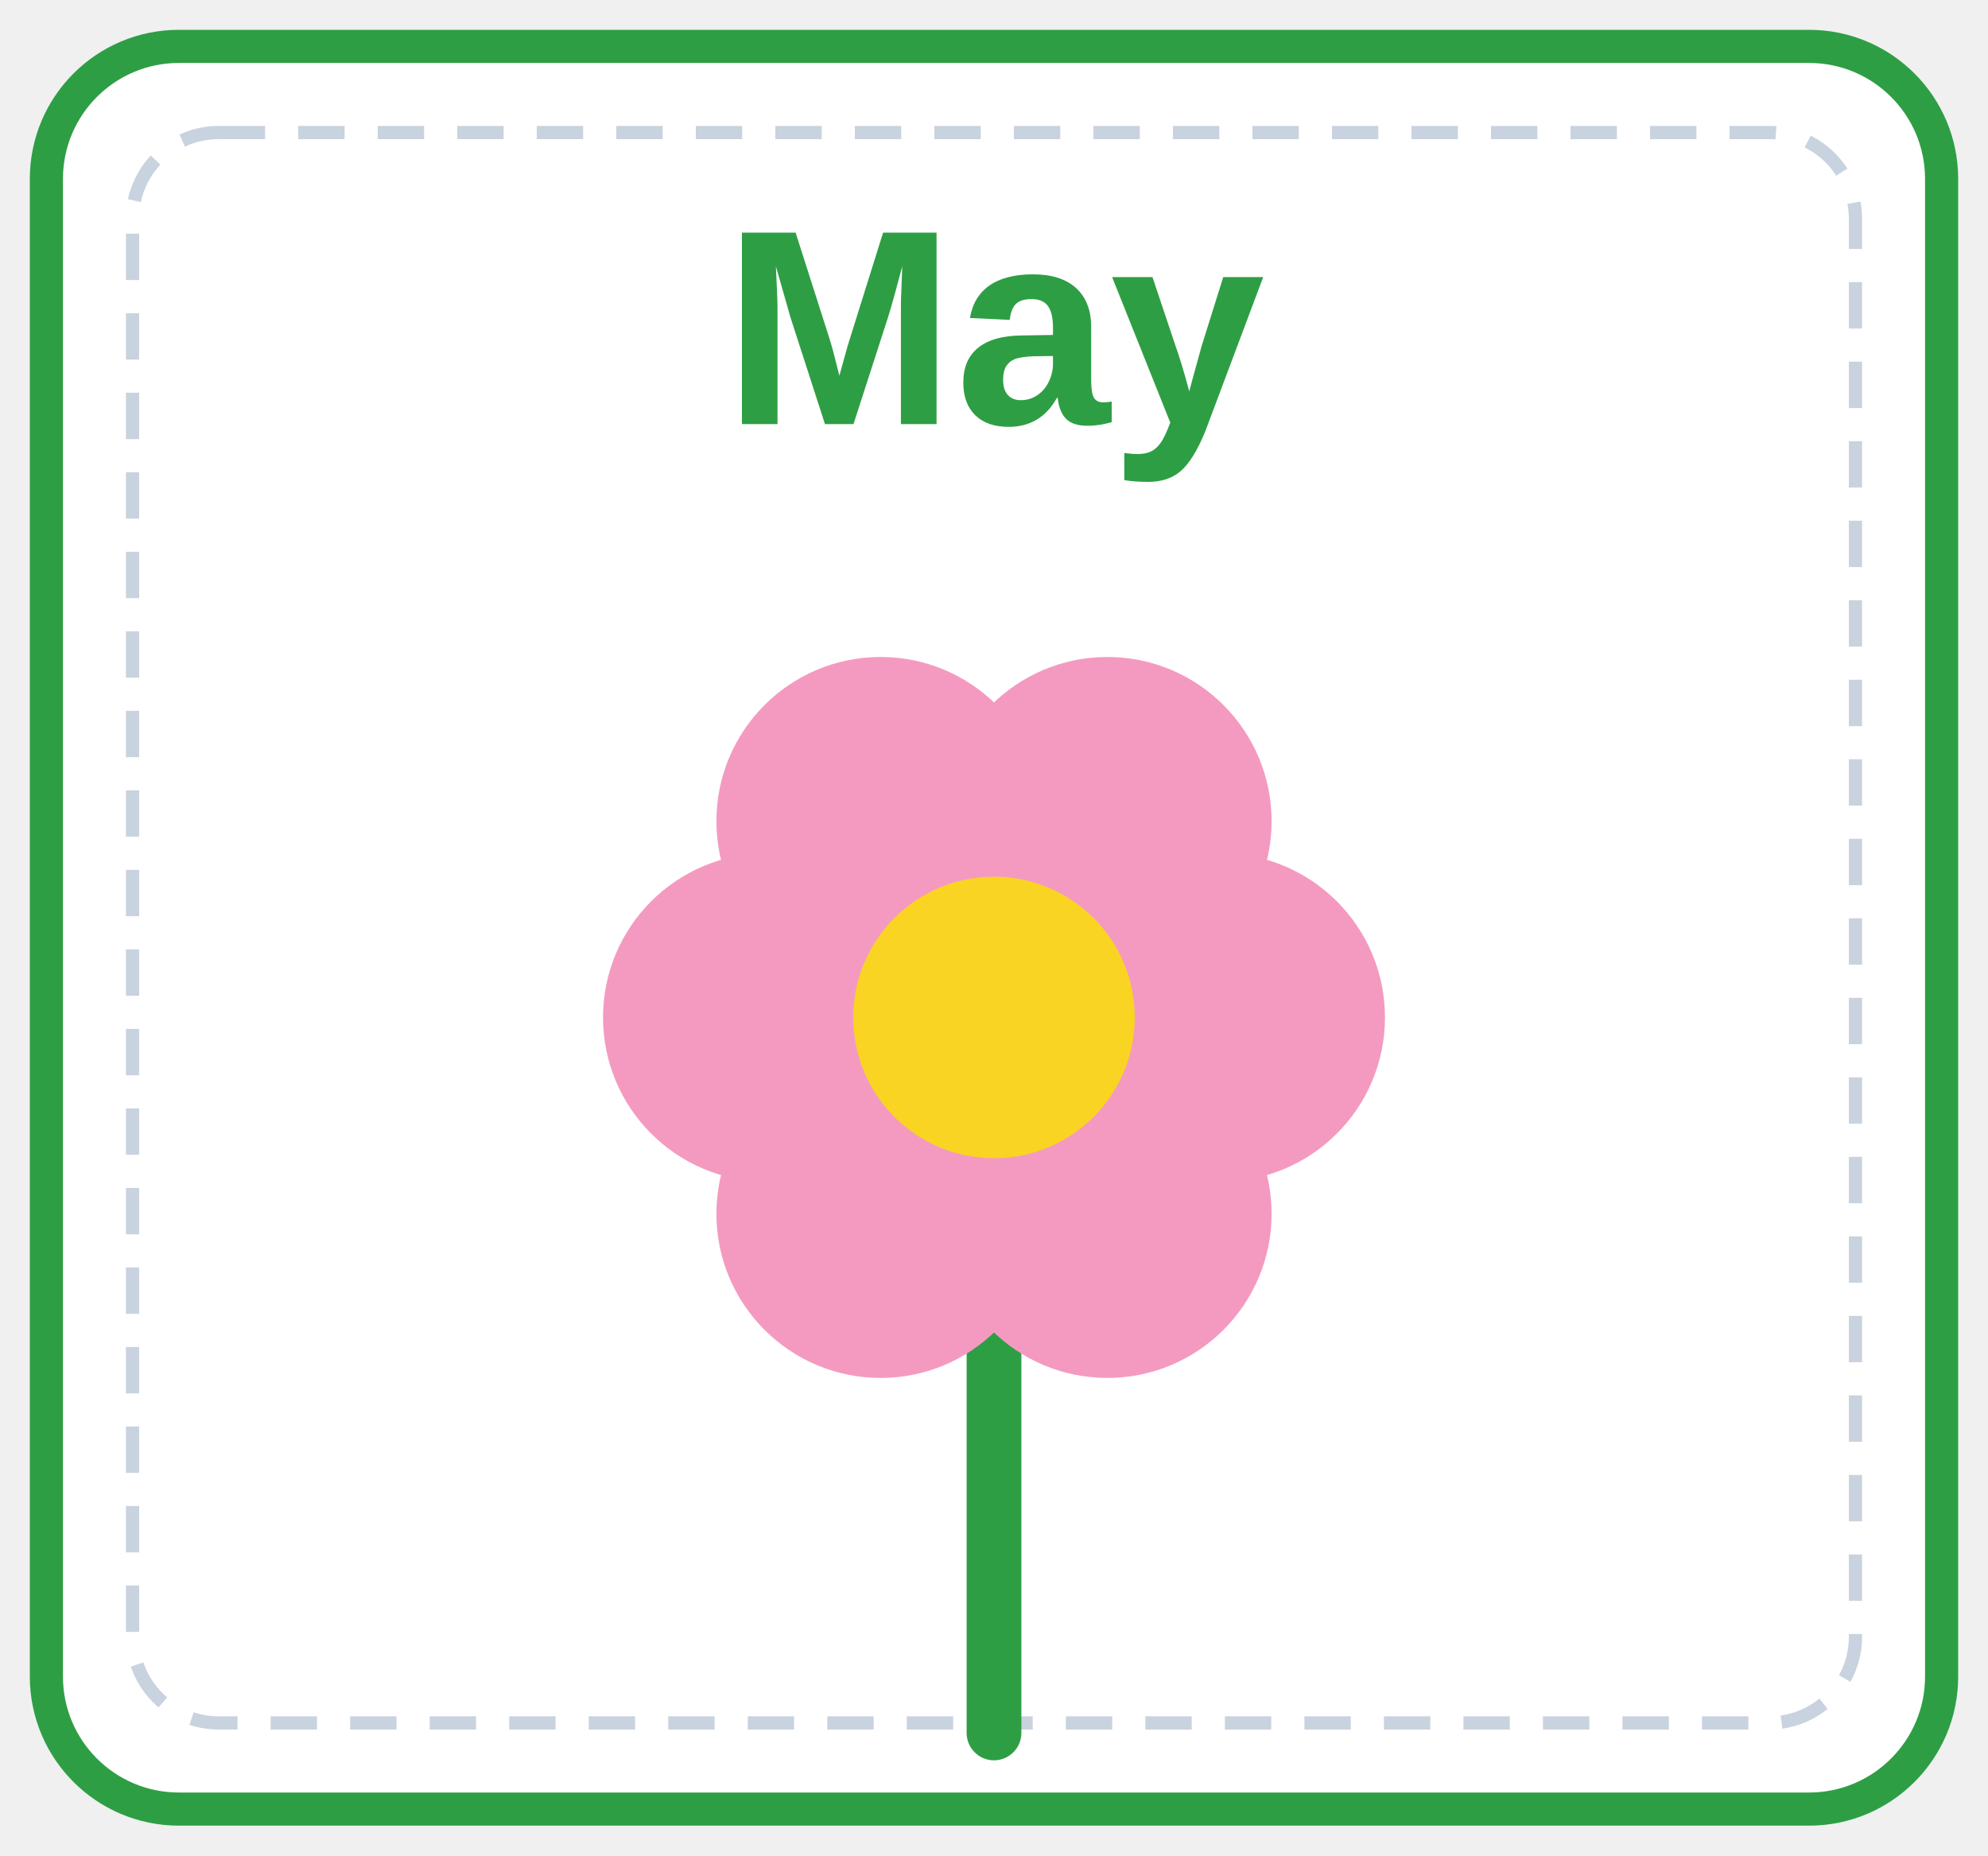
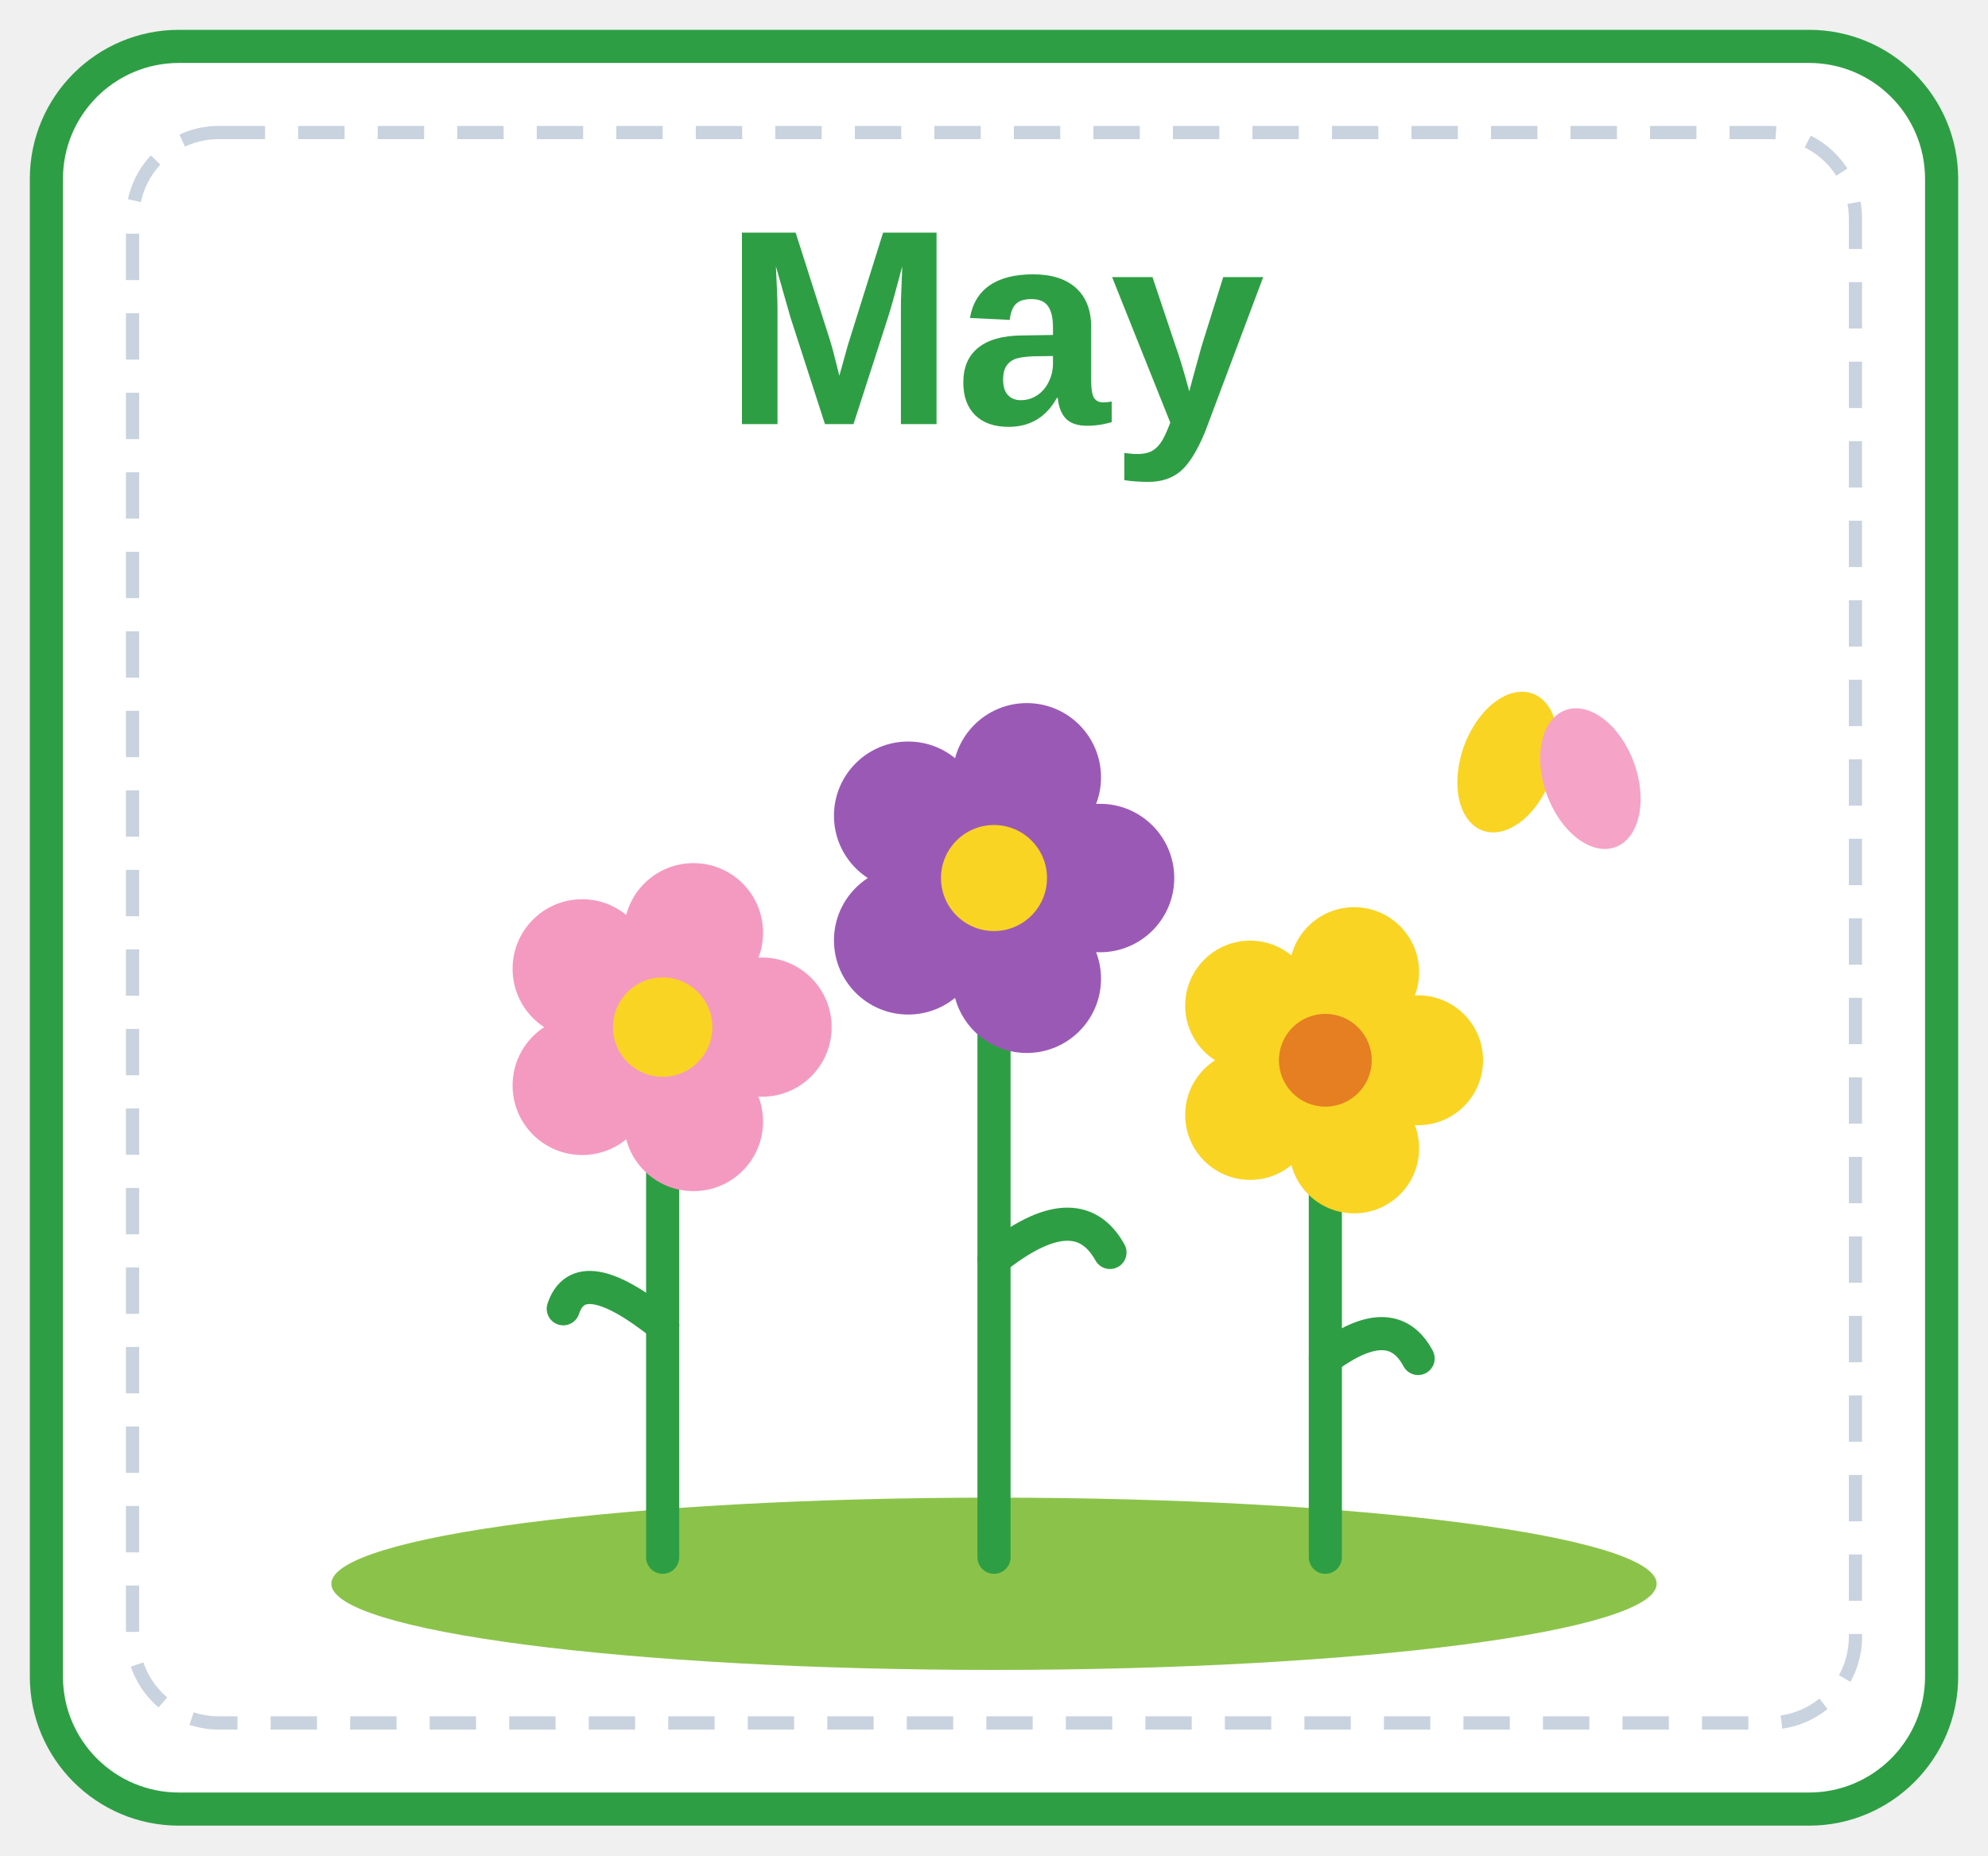
<svg xmlns="http://www.w3.org/2000/svg" viewBox="0 0 600 560" role="img" aria-label="May">
  <rect x="14" y="14" width="572" height="532" rx="40" fill="#ffffff" stroke="#2e9e44" stroke-width="10" />
  <rect x="40" y="40" width="520" height="480" rx="26" fill="none" stroke="#c9d3df" stroke-width="4" stroke-dasharray="14 10" />
  <text x="300.0" y="128" text-anchor="middle" font-family="Nunito, Arial, sans-serif" font-size="84" font-weight="800" fill="#2e9e44">May</text>
-   <g transform="translate(300 300) scale(1.18) translate(-300 -300) translate(0 36)">
-     <rect x="293" y="330" width="14" height="130" rx="7" fill="#2e9e44" />
-     <circle cx="358.0" cy="270.0" r="42" fill="#f49ac1" />
-     <circle cx="329.0" cy="320.2" r="42" fill="#f49ac1" />
-     <circle cx="271.0" cy="320.2" r="42" fill="#f49ac1" />
-     <circle cx="242.0" cy="270.0" r="42" fill="#f49ac1" />
-     <circle cx="271.0" cy="219.8" r="42" fill="#f49ac1" />
-     <circle cx="329.0" cy="219.8" r="42" fill="#f49ac1" />
-     <circle cx="300" cy="270" r="36" fill="#f9d423" />
-   </g>
+   <ellipse cx="300" cy="478" rx="200" ry="26" fill="#8bc34a" />
+   <path d="M200 470 L200 330 M300 470 L300 300 M400 470 L400 340" stroke="#2e9e44" stroke-width="10" stroke-linecap="round" />
+   <path d="M200 400 Q175 380 170 395 M300 380 Q325 360 335 378 M400 410 Q420 395 428 410" stroke="#2e9e44" stroke-width="10" fill="none" stroke-linecap="round" />
+   <circle cx="230.0" cy="310.0" r="21.0" fill="#f49ac1" />
+   <circle cx="209.3" cy="338.5" r="21.0" fill="#f49ac1" />
+   <circle cx="175.7" cy="327.6" r="21.0" fill="#f49ac1" />
+   <circle cx="175.7" cy="292.4" r="21.0" fill="#f49ac1" />
+   <circle cx="209.3" cy="281.5" r="21.0" fill="#f49ac1" />
+   <circle cx="200" cy="310" r="15.0" fill="#f9d423" />
+   <circle cx="332.0" cy="265.0" r="22.4" fill="#9b59b6" />
+   <circle cx="309.9" cy="295.4" r="22.4" fill="#9b59b6" />
+   <circle cx="274.1" cy="283.8" r="22.4" fill="#9b59b6" />
+   <circle cx="274.1" cy="246.2" r="22.4" fill="#9b59b6" />
+   <circle cx="309.9" cy="234.6" r="22.4" fill="#9b59b6" />
+   <circle cx="300" cy="265" r="16.0" fill="#f9d423" />
+   <circle cx="428.0" cy="320.0" r="19.6" fill="#f9d423" />
+   <circle cx="408.7" cy="346.6" r="19.6" fill="#f9d423" />
+   <circle cx="377.3" cy="336.5" r="19.6" fill="#f9d423" />
+   <circle cx="377.3" cy="303.5" r="19.6" fill="#f9d423" />
+   <circle cx="408.7" cy="293.4" r="19.6" fill="#f9d423" />
+   <circle cx="400" cy="320" r="14.0" fill="#e67e22" />
+   <ellipse cx="455" cy="230" rx="14" ry="22" fill="#f9d423" transform="rotate(20 455 230)" />
+   <ellipse cx="480" cy="235" rx="14" ry="22" fill="#f5a3c7" transform="rotate(-20 480 235)" />
</svg>
